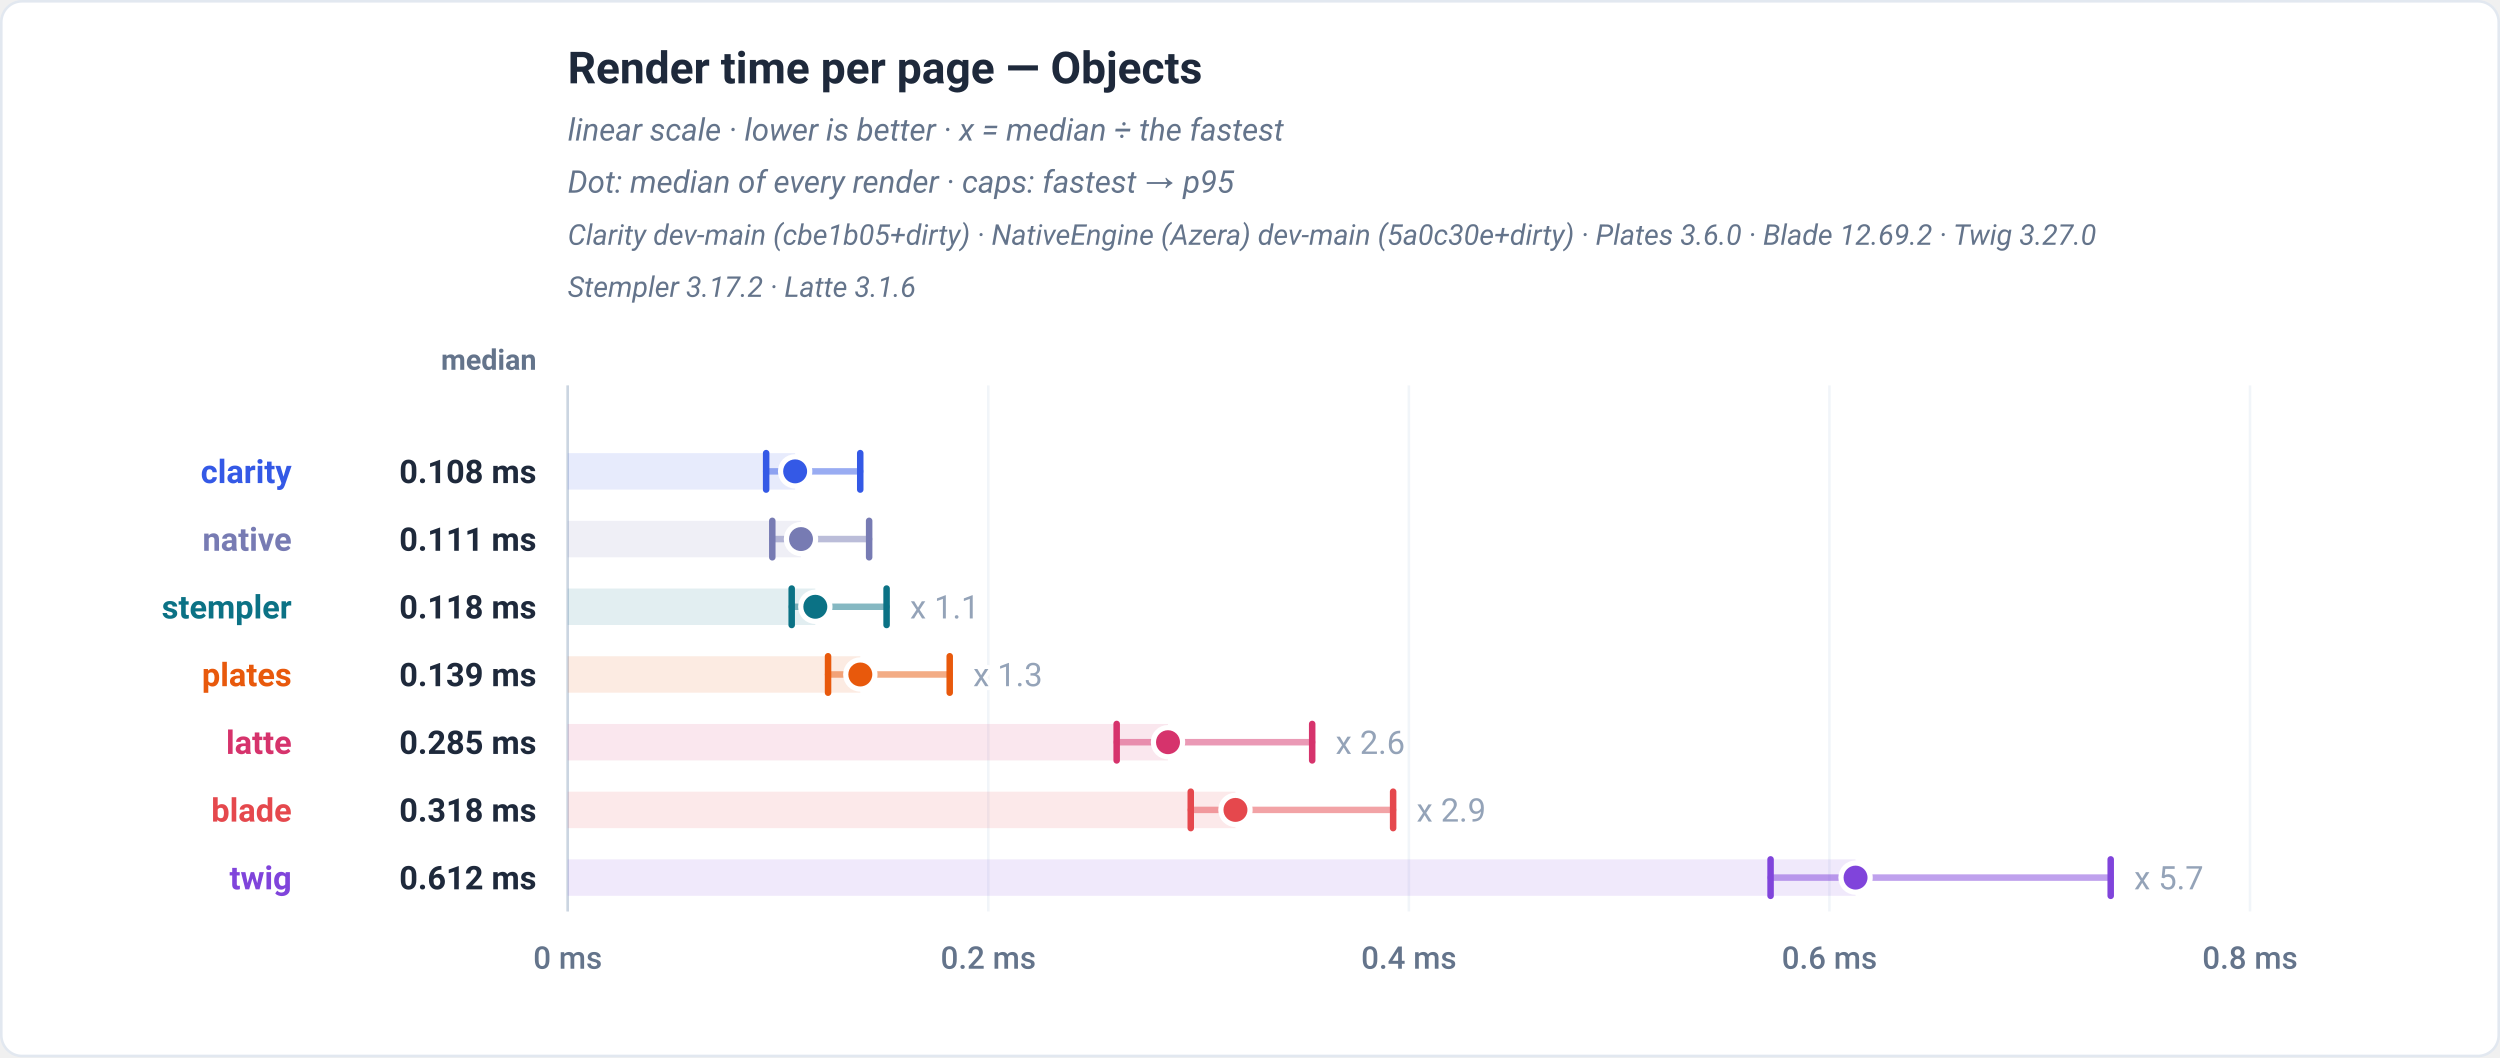
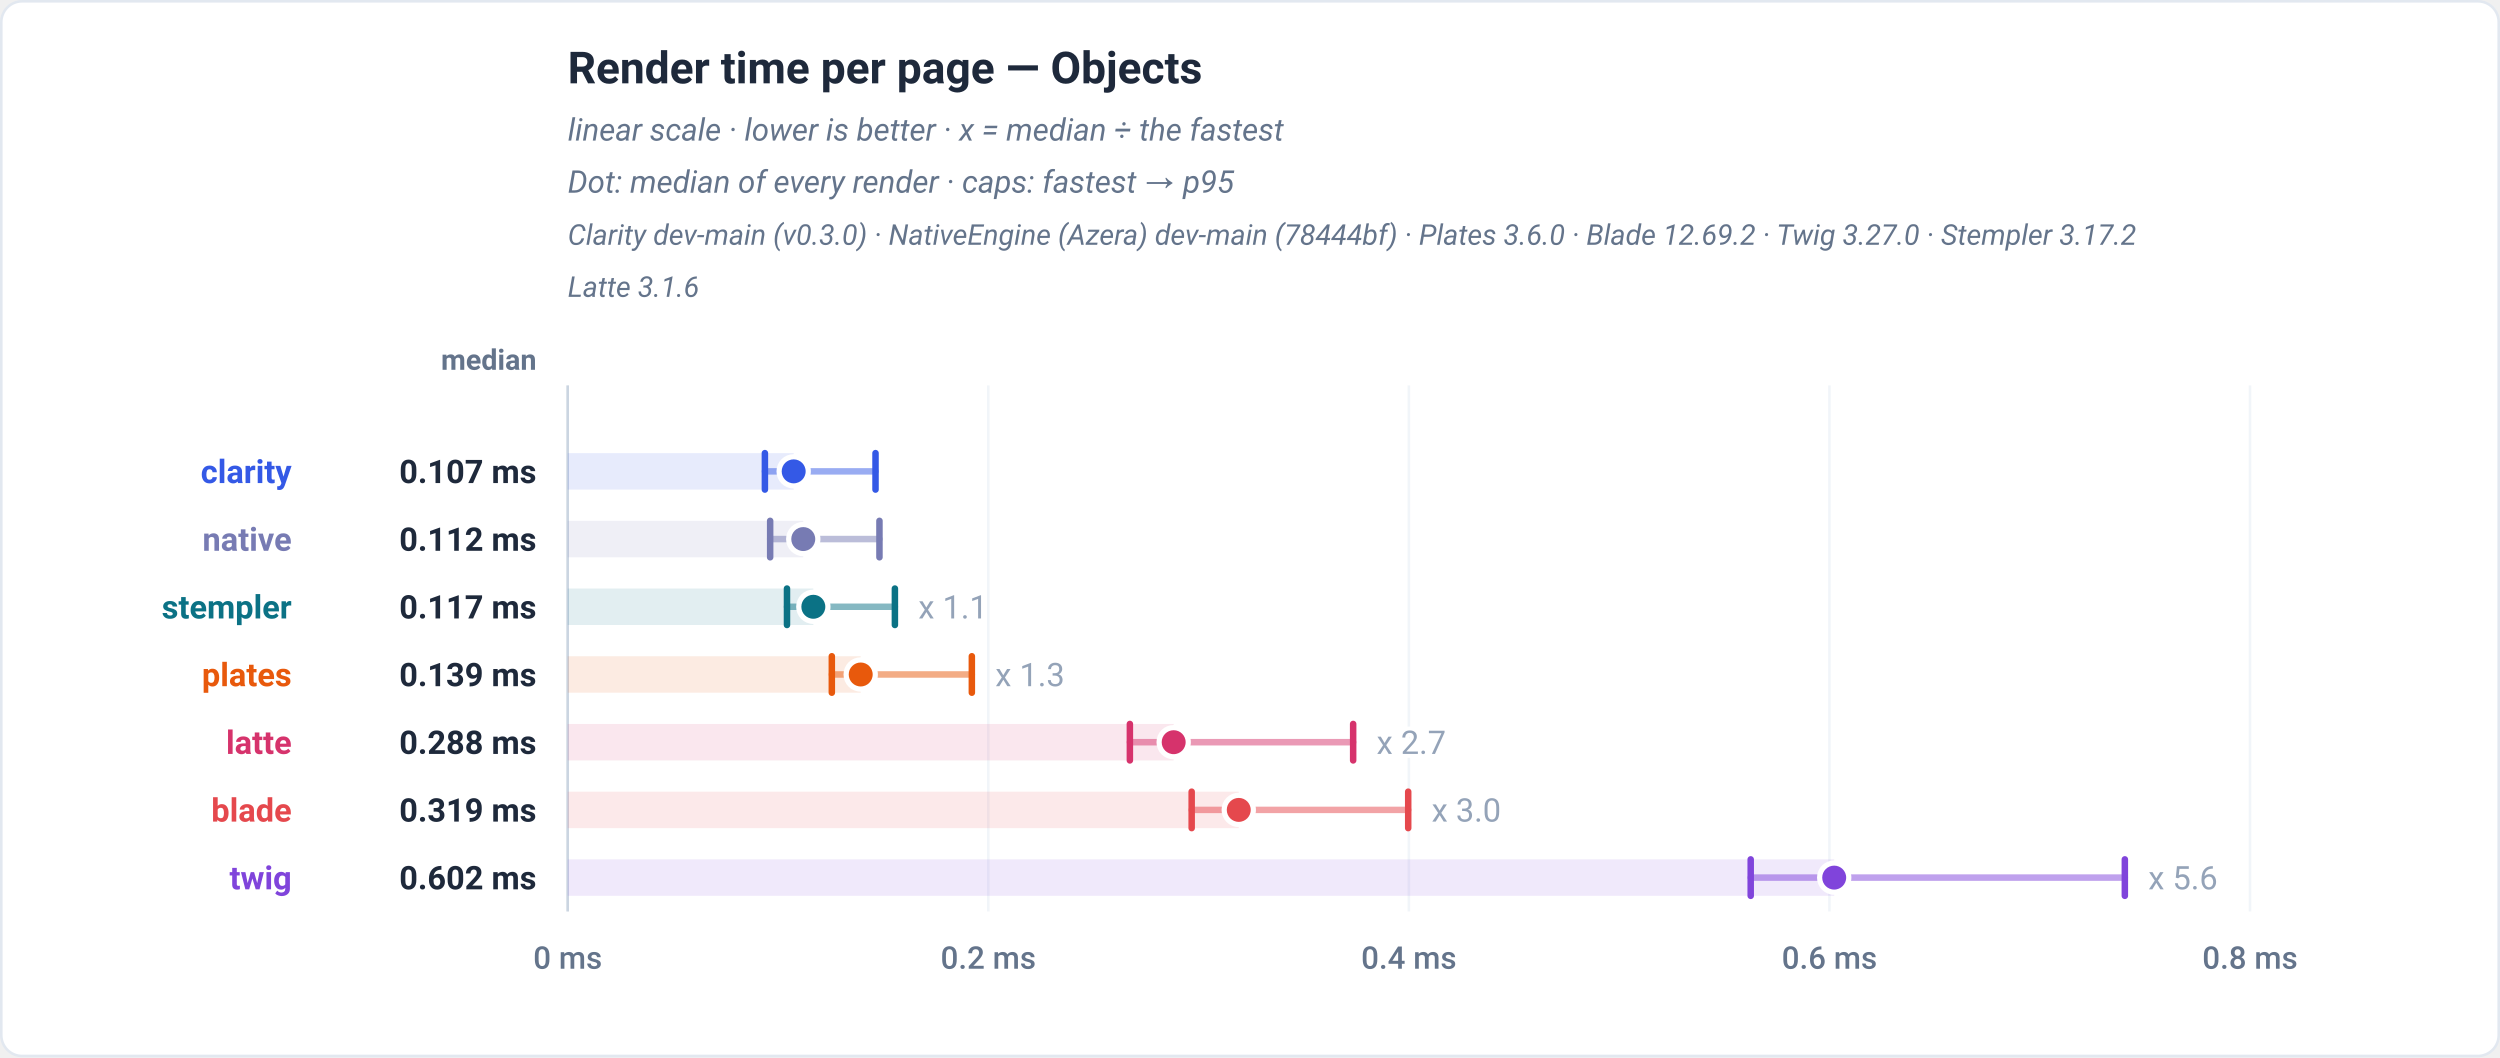
<svg xmlns="http://www.w3.org/2000/svg" viewBox="0 0 960 406" width="960" height="406" role="img" font-family="-apple-system,BlinkMacSystemFont,'Segoe UI',Roboto,Helvetica,Arial,sans-serif">
  <rect x="0.5" y="0.5" width="959" height="405" rx="8" fill="#ffffff" stroke="#e2e8f0" />
  <text x="218" y="32" font-family="-apple-system,BlinkMacSystemFont,'Segoe UI',Roboto,Helvetica,Arial,sans-serif" font-size="17" font-weight="700" fill="#1e293b" text-anchor="start">Render time per page — Objects</text>
  <text x="218" y="54" font-family="-apple-system,BlinkMacSystemFont,'Segoe UI',Roboto,Helvetica,Arial,sans-serif" font-size="12" font-weight="400" fill="#64748b" text-anchor="start" font-style="italic">linear scale · lower is better · x = median ÷ the fastest</text>
  <text x="218" y="74" font-family="-apple-system,BlinkMacSystemFont,'Segoe UI',Roboto,Helvetica,Arial,sans-serif" font-size="12" font-weight="400" fill="#64748b" text-anchor="start" font-style="italic">Dot: median of every render · caps: fastest → p95</text>
-   <text x="218" y="94" font-family="-apple-system,BlinkMacSystemFont,'Segoe UI',Roboto,Helvetica,Arial,sans-serif" font-size="11" font-weight="400" fill="#64748b" text-anchor="start" font-style="italic">Clarity dev-main (cbe1b05+dirty) · NativeEngine (Azera) dev-main (5a0c30e+dirty) · Plates 3.6.0 · Blade 12.69.2 · Twig 3.27.0</text>
-   <text x="218" y="114" font-family="-apple-system,BlinkMacSystemFont,'Segoe UI',Roboto,Helvetica,Arial,sans-serif" font-size="11" font-weight="400" fill="#64748b" text-anchor="start" font-style="italic">Stempler 3.17.2 · Latte 3.1.6</text>
+   <text x="218" y="94" font-family="-apple-system,BlinkMacSystemFont,'Segoe UI',Roboto,Helvetica,Arial,sans-serif" font-size="11" font-weight="400" fill="#64748b" text-anchor="start" font-style="italic">Clarity dev-main (v0.3.0) · NativeEngine (Azera) dev-main (78444bf) · Plates 3.6.0 · Blade 12.69.2 · Twig 3.27.0 · Stempler 3.17.2</text>
+   <text x="218" y="114" font-family="-apple-system,BlinkMacSystemFont,'Segoe UI',Roboto,Helvetica,Arial,sans-serif" font-size="11" font-weight="400" fill="#64748b" text-anchor="start" font-style="italic">Latte 3.1.6</text>
  <text x="206" y="142" font-family="-apple-system,BlinkMacSystemFont,'Segoe UI',Roboto,Helvetica,Arial,sans-serif" font-size="11" font-weight="600" fill="#64748b" text-anchor="end">median</text>
  <line x1="218" y1="148" x2="218" y2="350" stroke="#f1f5f9" stroke-width="1" />
  <text x="218" y="372" font-family="-apple-system,BlinkMacSystemFont,'Segoe UI',Roboto,Helvetica,Arial,sans-serif" font-size="12" font-weight="500" fill="#64748b" text-anchor="middle">0 ms</text>
  <line x1="379.5" y1="148" x2="379.5" y2="350" stroke="#f1f5f9" stroke-width="1" />
  <text x="379.5" y="372" font-family="-apple-system,BlinkMacSystemFont,'Segoe UI',Roboto,Helvetica,Arial,sans-serif" font-size="12" font-weight="500" fill="#64748b" text-anchor="middle">0.2 ms</text>
  <line x1="541" y1="148" x2="541" y2="350" stroke="#f1f5f9" stroke-width="1" />
  <text x="541" y="372" font-family="-apple-system,BlinkMacSystemFont,'Segoe UI',Roboto,Helvetica,Arial,sans-serif" font-size="12" font-weight="500" fill="#64748b" text-anchor="middle">0.4 ms</text>
  <line x1="702.5" y1="148" x2="702.5" y2="350" stroke="#f1f5f9" stroke-width="1" />
  <text x="702.5" y="372" font-family="-apple-system,BlinkMacSystemFont,'Segoe UI',Roboto,Helvetica,Arial,sans-serif" font-size="12" font-weight="500" fill="#64748b" text-anchor="middle">0.6 ms</text>
  <line x1="864" y1="148" x2="864" y2="350" stroke="#f1f5f9" stroke-width="1" />
  <text x="864" y="372" font-family="-apple-system,BlinkMacSystemFont,'Segoe UI',Roboto,Helvetica,Arial,sans-serif" font-size="12" font-weight="500" fill="#64748b" text-anchor="middle">0.8 ms</text>
  <line x1="218" y1="148" x2="218" y2="350" stroke="#cbd5e1" stroke-width="1" />
-   <rect x="218" y="174" width="87.33" height="14" fill="#3459e6" fill-opacity="0.12" />
-   <line x1="294.2" y1="181" x2="330.33" y2="181" stroke="#3459e6" stroke-width="2.5" stroke-linecap="round" opacity="0.5" />
-   <line x1="294.2" y1="174" x2="294.2" y2="188" stroke="#3459e6" stroke-width="2.5" stroke-linecap="round" />
-   <line x1="330.33" y1="174" x2="330.33" y2="188" stroke="#3459e6" stroke-width="2.5" stroke-linecap="round" />
-   <circle cx="305.33" cy="181" r="5.6" fill="#3459e6" stroke="#ffffff" stroke-width="2" />
+   <rect x="218" y="174" width="86.77" height="14" fill="#3459e6" fill-opacity="0.12" />
+   <line x1="293.72" y1="181" x2="336.2" y2="181" stroke="#3459e6" stroke-width="2.5" stroke-linecap="round" opacity="0.5" />
+   <line x1="293.72" y1="174" x2="293.72" y2="188" stroke="#3459e6" stroke-width="2.5" stroke-linecap="round" />
+   <line x1="336.2" y1="174" x2="336.2" y2="188" stroke="#3459e6" stroke-width="2.5" stroke-linecap="round" />
+   <circle cx="304.77" cy="181" r="5.6" fill="#3459e6" stroke="#ffffff" stroke-width="2" />
  <text x="112" y="185.5" font-family="-apple-system,BlinkMacSystemFont,'Segoe UI',Roboto,Helvetica,Arial,sans-serif" font-size="12.5" font-weight="700" fill="#3459e6" text-anchor="end">clarity</text>
-   <text x="206" y="185.5" font-family="-apple-system,BlinkMacSystemFont,'Segoe UI',Roboto,Helvetica,Arial,sans-serif" font-size="12.5" font-weight="700" fill="#1e293b" text-anchor="end">0.108 ms</text>
-   <rect x="218" y="200" width="89.58" height="14" fill="#777bb3" fill-opacity="0.12" />
-   <line x1="296.56" y1="207" x2="333.75" y2="207" stroke="#777bb3" stroke-width="2.5" stroke-linecap="round" opacity="0.5" />
-   <line x1="296.56" y1="200" x2="296.56" y2="214" stroke="#777bb3" stroke-width="2.5" stroke-linecap="round" />
-   <line x1="333.75" y1="200" x2="333.75" y2="214" stroke="#777bb3" stroke-width="2.5" stroke-linecap="round" />
-   <circle cx="307.58" cy="207" r="5.6" fill="#777bb3" stroke="#ffffff" stroke-width="2" />
+   <text x="206" y="185.5" font-family="-apple-system,BlinkMacSystemFont,'Segoe UI',Roboto,Helvetica,Arial,sans-serif" font-size="12.5" font-weight="700" fill="#1e293b" text-anchor="end">0.107 ms</text>
+   <rect x="218" y="200" width="90.45" height="14" fill="#777bb3" fill-opacity="0.12" />
+   <line x1="295.74" y1="207" x2="337.71" y2="207" stroke="#777bb3" stroke-width="2.5" stroke-linecap="round" opacity="0.5" />
+   <line x1="295.74" y1="200" x2="295.74" y2="214" stroke="#777bb3" stroke-width="2.5" stroke-linecap="round" />
+   <line x1="337.71" y1="200" x2="337.71" y2="214" stroke="#777bb3" stroke-width="2.5" stroke-linecap="round" />
+   <circle cx="308.45" cy="207" r="5.6" fill="#777bb3" stroke="#ffffff" stroke-width="2" />
  <text x="112" y="211.5" font-family="-apple-system,BlinkMacSystemFont,'Segoe UI',Roboto,Helvetica,Arial,sans-serif" font-size="12.5" font-weight="700" fill="#777bb3" text-anchor="end">native</text>
-   <text x="206" y="211.5" font-family="-apple-system,BlinkMacSystemFont,'Segoe UI',Roboto,Helvetica,Arial,sans-serif" font-size="12.5" font-weight="700" fill="#1e293b" text-anchor="end">0.111 ms</text>
-   <rect x="218" y="226" width="95.08" height="14" fill="#0b7285" fill-opacity="0.12" />
-   <line x1="304.01" y1="233" x2="340.45" y2="233" stroke="#0b7285" stroke-width="2.5" stroke-linecap="round" opacity="0.5" />
-   <line x1="304.01" y1="226" x2="304.01" y2="240" stroke="#0b7285" stroke-width="2.5" stroke-linecap="round" />
-   <line x1="340.45" y1="226" x2="340.45" y2="240" stroke="#0b7285" stroke-width="2.5" stroke-linecap="round" />
-   <circle cx="313.08" cy="233" r="5.6" fill="#0b7285" stroke="#ffffff" stroke-width="2" />
-   <text x="349.45" y="237.5" font-family="-apple-system,BlinkMacSystemFont,'Segoe UI',Roboto,Helvetica,Arial,sans-serif" font-size="12.5" font-weight="400" fill="#94a3b8" text-anchor="start" stroke="#ffffff" stroke-width="3" paint-order="stroke" stroke-linejoin="round">x 1.1</text>
+   <text x="206" y="211.5" font-family="-apple-system,BlinkMacSystemFont,'Segoe UI',Roboto,Helvetica,Arial,sans-serif" font-size="12.5" font-weight="700" fill="#1e293b" text-anchor="end">0.112 ms</text>
+   <rect x="218" y="226" width="94.32" height="14" fill="#0b7285" fill-opacity="0.12" />
+   <line x1="302.2" y1="233" x2="343.64" y2="233" stroke="#0b7285" stroke-width="2.5" stroke-linecap="round" opacity="0.5" />
+   <line x1="302.2" y1="226" x2="302.2" y2="240" stroke="#0b7285" stroke-width="2.5" stroke-linecap="round" />
+   <line x1="343.64" y1="226" x2="343.64" y2="240" stroke="#0b7285" stroke-width="2.5" stroke-linecap="round" />
+   <circle cx="312.32" cy="233" r="5.6" fill="#0b7285" stroke="#ffffff" stroke-width="2" />
+   <text x="352.64" y="237.5" font-family="-apple-system,BlinkMacSystemFont,'Segoe UI',Roboto,Helvetica,Arial,sans-serif" font-size="12.5" font-weight="400" fill="#94a3b8" text-anchor="start" stroke="#ffffff" stroke-width="3" paint-order="stroke" stroke-linejoin="round">x 1.1</text>
  <text x="112" y="237.5" font-family="-apple-system,BlinkMacSystemFont,'Segoe UI',Roboto,Helvetica,Arial,sans-serif" font-size="12.5" font-weight="700" fill="#0b7285" text-anchor="end">stempler</text>
-   <text x="206" y="237.5" font-family="-apple-system,BlinkMacSystemFont,'Segoe UI',Roboto,Helvetica,Arial,sans-serif" font-size="12.5" font-weight="700" fill="#1e293b" text-anchor="end">0.118 ms</text>
-   <rect x="218" y="252" width="112.36" height="14" fill="#e8590c" fill-opacity="0.12" />
-   <line x1="317.97" y1="259" x2="364.69" y2="259" stroke="#e8590c" stroke-width="2.5" stroke-linecap="round" opacity="0.5" />
-   <line x1="317.97" y1="252" x2="317.97" y2="266" stroke="#e8590c" stroke-width="2.5" stroke-linecap="round" />
-   <line x1="364.69" y1="252" x2="364.69" y2="266" stroke="#e8590c" stroke-width="2.5" stroke-linecap="round" />
-   <circle cx="330.36" cy="259" r="5.6" fill="#e8590c" stroke="#ffffff" stroke-width="2" />
-   <text x="373.69" y="263.5" font-family="-apple-system,BlinkMacSystemFont,'Segoe UI',Roboto,Helvetica,Arial,sans-serif" font-size="12.5" font-weight="400" fill="#94a3b8" text-anchor="start" stroke="#ffffff" stroke-width="3" paint-order="stroke" stroke-linejoin="round">x 1.3</text>
+   <text x="206" y="237.5" font-family="-apple-system,BlinkMacSystemFont,'Segoe UI',Roboto,Helvetica,Arial,sans-serif" font-size="12.5" font-weight="700" fill="#1e293b" text-anchor="end">0.117 ms</text>
+   <rect x="218" y="252" width="112.51" height="14" fill="#e8590c" fill-opacity="0.12" />
+   <line x1="319.42" y1="259" x2="373.19" y2="259" stroke="#e8590c" stroke-width="2.5" stroke-linecap="round" opacity="0.5" />
+   <line x1="319.42" y1="252" x2="319.42" y2="266" stroke="#e8590c" stroke-width="2.5" stroke-linecap="round" />
+   <line x1="373.19" y1="252" x2="373.19" y2="266" stroke="#e8590c" stroke-width="2.5" stroke-linecap="round" />
+   <circle cx="330.51" cy="259" r="5.6" fill="#e8590c" stroke="#ffffff" stroke-width="2" />
+   <text x="382.19" y="263.5" font-family="-apple-system,BlinkMacSystemFont,'Segoe UI',Roboto,Helvetica,Arial,sans-serif" font-size="12.5" font-weight="400" fill="#94a3b8" text-anchor="start" stroke="#ffffff" stroke-width="3" paint-order="stroke" stroke-linejoin="round">x 1.3</text>
  <text x="112" y="263.5" font-family="-apple-system,BlinkMacSystemFont,'Segoe UI',Roboto,Helvetica,Arial,sans-serif" font-size="12.5" font-weight="700" fill="#e8590c" text-anchor="end">plates</text>
  <text x="206" y="263.5" font-family="-apple-system,BlinkMacSystemFont,'Segoe UI',Roboto,Helvetica,Arial,sans-serif" font-size="12.5" font-weight="700" fill="#1e293b" text-anchor="end">0.139 ms</text>
-   <rect x="218" y="278" width="230.51" height="14" fill="#d6336c" fill-opacity="0.12" />
-   <line x1="428.8" y1="285" x2="503.88" y2="285" stroke="#d6336c" stroke-width="2.5" stroke-linecap="round" opacity="0.5" />
-   <line x1="428.8" y1="278" x2="428.8" y2="292" stroke="#d6336c" stroke-width="2.5" stroke-linecap="round" />
-   <line x1="503.88" y1="278" x2="503.88" y2="292" stroke="#d6336c" stroke-width="2.5" stroke-linecap="round" />
-   <circle cx="448.51" cy="285" r="5.6" fill="#d6336c" stroke="#ffffff" stroke-width="2" />
-   <text x="512.88" y="289.5" font-family="-apple-system,BlinkMacSystemFont,'Segoe UI',Roboto,Helvetica,Arial,sans-serif" font-size="12.5" font-weight="400" fill="#94a3b8" text-anchor="start" stroke="#ffffff" stroke-width="3" paint-order="stroke" stroke-linejoin="round">x 2.6</text>
+   <rect x="218" y="278" width="232.69" height="14" fill="#d6336c" fill-opacity="0.12" />
+   <line x1="433.87" y1="285" x2="519.61" y2="285" stroke="#d6336c" stroke-width="2.5" stroke-linecap="round" opacity="0.5" />
+   <line x1="433.87" y1="278" x2="433.87" y2="292" stroke="#d6336c" stroke-width="2.5" stroke-linecap="round" />
+   <line x1="519.61" y1="278" x2="519.61" y2="292" stroke="#d6336c" stroke-width="2.5" stroke-linecap="round" />
+   <circle cx="450.69" cy="285" r="5.6" fill="#d6336c" stroke="#ffffff" stroke-width="2" />
+   <text x="528.61" y="289.5" font-family="-apple-system,BlinkMacSystemFont,'Segoe UI',Roboto,Helvetica,Arial,sans-serif" font-size="12.5" font-weight="400" fill="#94a3b8" text-anchor="start" stroke="#ffffff" stroke-width="3" paint-order="stroke" stroke-linejoin="round">x 2.7</text>
  <text x="112" y="289.5" font-family="-apple-system,BlinkMacSystemFont,'Segoe UI',Roboto,Helvetica,Arial,sans-serif" font-size="12.5" font-weight="700" fill="#d6336c" text-anchor="end">latte</text>
-   <text x="206" y="289.5" font-family="-apple-system,BlinkMacSystemFont,'Segoe UI',Roboto,Helvetica,Arial,sans-serif" font-size="12.5" font-weight="700" fill="#1e293b" text-anchor="end">0.285 ms</text>
-   <rect x="218" y="304" width="256.41" height="14" fill="#e5484d" fill-opacity="0.12" />
-   <line x1="457.25" y1="311" x2="534.96" y2="311" stroke="#e5484d" stroke-width="2.5" stroke-linecap="round" opacity="0.5" />
-   <line x1="457.25" y1="304" x2="457.25" y2="318" stroke="#e5484d" stroke-width="2.5" stroke-linecap="round" />
-   <line x1="534.96" y1="304" x2="534.96" y2="318" stroke="#e5484d" stroke-width="2.5" stroke-linecap="round" />
-   <circle cx="474.41" cy="311" r="5.6" fill="#e5484d" stroke="#ffffff" stroke-width="2" />
-   <text x="543.96" y="315.5" font-family="-apple-system,BlinkMacSystemFont,'Segoe UI',Roboto,Helvetica,Arial,sans-serif" font-size="12.5" font-weight="400" fill="#94a3b8" text-anchor="start" stroke="#ffffff" stroke-width="3" paint-order="stroke" stroke-linejoin="round">x 2.9</text>
+   <text x="206" y="289.5" font-family="-apple-system,BlinkMacSystemFont,'Segoe UI',Roboto,Helvetica,Arial,sans-serif" font-size="12.5" font-weight="700" fill="#1e293b" text-anchor="end">0.288 ms</text>
+   <rect x="218" y="304" width="257.68" height="14" fill="#e5484d" fill-opacity="0.12" />
+   <line x1="457.6" y1="311" x2="540.75" y2="311" stroke="#e5484d" stroke-width="2.5" stroke-linecap="round" opacity="0.5" />
+   <line x1="457.6" y1="304" x2="457.6" y2="318" stroke="#e5484d" stroke-width="2.5" stroke-linecap="round" />
+   <line x1="540.75" y1="304" x2="540.75" y2="318" stroke="#e5484d" stroke-width="2.5" stroke-linecap="round" />
+   <circle cx="475.68" cy="311" r="5.6" fill="#e5484d" stroke="#ffffff" stroke-width="2" />
+   <text x="549.75" y="315.5" font-family="-apple-system,BlinkMacSystemFont,'Segoe UI',Roboto,Helvetica,Arial,sans-serif" font-size="12.5" font-weight="400" fill="#94a3b8" text-anchor="start" stroke="#ffffff" stroke-width="3" paint-order="stroke" stroke-linejoin="round">x 3.0</text>
  <text x="112" y="315.5" font-family="-apple-system,BlinkMacSystemFont,'Segoe UI',Roboto,Helvetica,Arial,sans-serif" font-size="12.5" font-weight="700" fill="#e5484d" text-anchor="end">blade</text>
-   <text x="206" y="315.5" font-family="-apple-system,BlinkMacSystemFont,'Segoe UI',Roboto,Helvetica,Arial,sans-serif" font-size="12.5" font-weight="700" fill="#1e293b" text-anchor="end">0.318 ms</text>
-   <rect x="218" y="330" width="494.53" height="14" fill="#8044db" fill-opacity="0.12" />
-   <line x1="679.9" y1="337" x2="810.51" y2="337" stroke="#8044db" stroke-width="2.5" stroke-linecap="round" opacity="0.5" />
-   <line x1="679.9" y1="330" x2="679.9" y2="344" stroke="#8044db" stroke-width="2.5" stroke-linecap="round" />
-   <line x1="810.51" y1="330" x2="810.51" y2="344" stroke="#8044db" stroke-width="2.5" stroke-linecap="round" />
-   <circle cx="712.53" cy="337" r="5.6" fill="#8044db" stroke="#ffffff" stroke-width="2" />
-   <text x="819.51" y="341.5" font-family="-apple-system,BlinkMacSystemFont,'Segoe UI',Roboto,Helvetica,Arial,sans-serif" font-size="12.5" font-weight="400" fill="#94a3b8" text-anchor="start" stroke="#ffffff" stroke-width="3" paint-order="stroke" stroke-linejoin="round">x 5.7</text>
+   <text x="206" y="315.5" font-family="-apple-system,BlinkMacSystemFont,'Segoe UI',Roboto,Helvetica,Arial,sans-serif" font-size="12.5" font-weight="700" fill="#1e293b" text-anchor="end">0.319 ms</text>
+   <rect x="218" y="330" width="486.33" height="14" fill="#8044db" fill-opacity="0.12" />
+   <line x1="672.27" y1="337" x2="815.94" y2="337" stroke="#8044db" stroke-width="2.5" stroke-linecap="round" opacity="0.5" />
+   <line x1="672.27" y1="330" x2="672.27" y2="344" stroke="#8044db" stroke-width="2.5" stroke-linecap="round" />
+   <line x1="815.94" y1="330" x2="815.94" y2="344" stroke="#8044db" stroke-width="2.5" stroke-linecap="round" />
+   <circle cx="704.33" cy="337" r="5.6" fill="#8044db" stroke="#ffffff" stroke-width="2" />
+   <text x="824.94" y="341.5" font-family="-apple-system,BlinkMacSystemFont,'Segoe UI',Roboto,Helvetica,Arial,sans-serif" font-size="12.5" font-weight="400" fill="#94a3b8" text-anchor="start" stroke="#ffffff" stroke-width="3" paint-order="stroke" stroke-linejoin="round">x 5.6</text>
  <text x="112" y="341.5" font-family="-apple-system,BlinkMacSystemFont,'Segoe UI',Roboto,Helvetica,Arial,sans-serif" font-size="12.5" font-weight="700" fill="#8044db" text-anchor="end">twig</text>
-   <text x="206" y="341.5" font-family="-apple-system,BlinkMacSystemFont,'Segoe UI',Roboto,Helvetica,Arial,sans-serif" font-size="12.5" font-weight="700" fill="#1e293b" text-anchor="end">0.612 ms</text>
+   <text x="206" y="341.5" font-family="-apple-system,BlinkMacSystemFont,'Segoe UI',Roboto,Helvetica,Arial,sans-serif" font-size="12.5" font-weight="700" fill="#1e293b" text-anchor="end">0.602 ms</text>
</svg>
